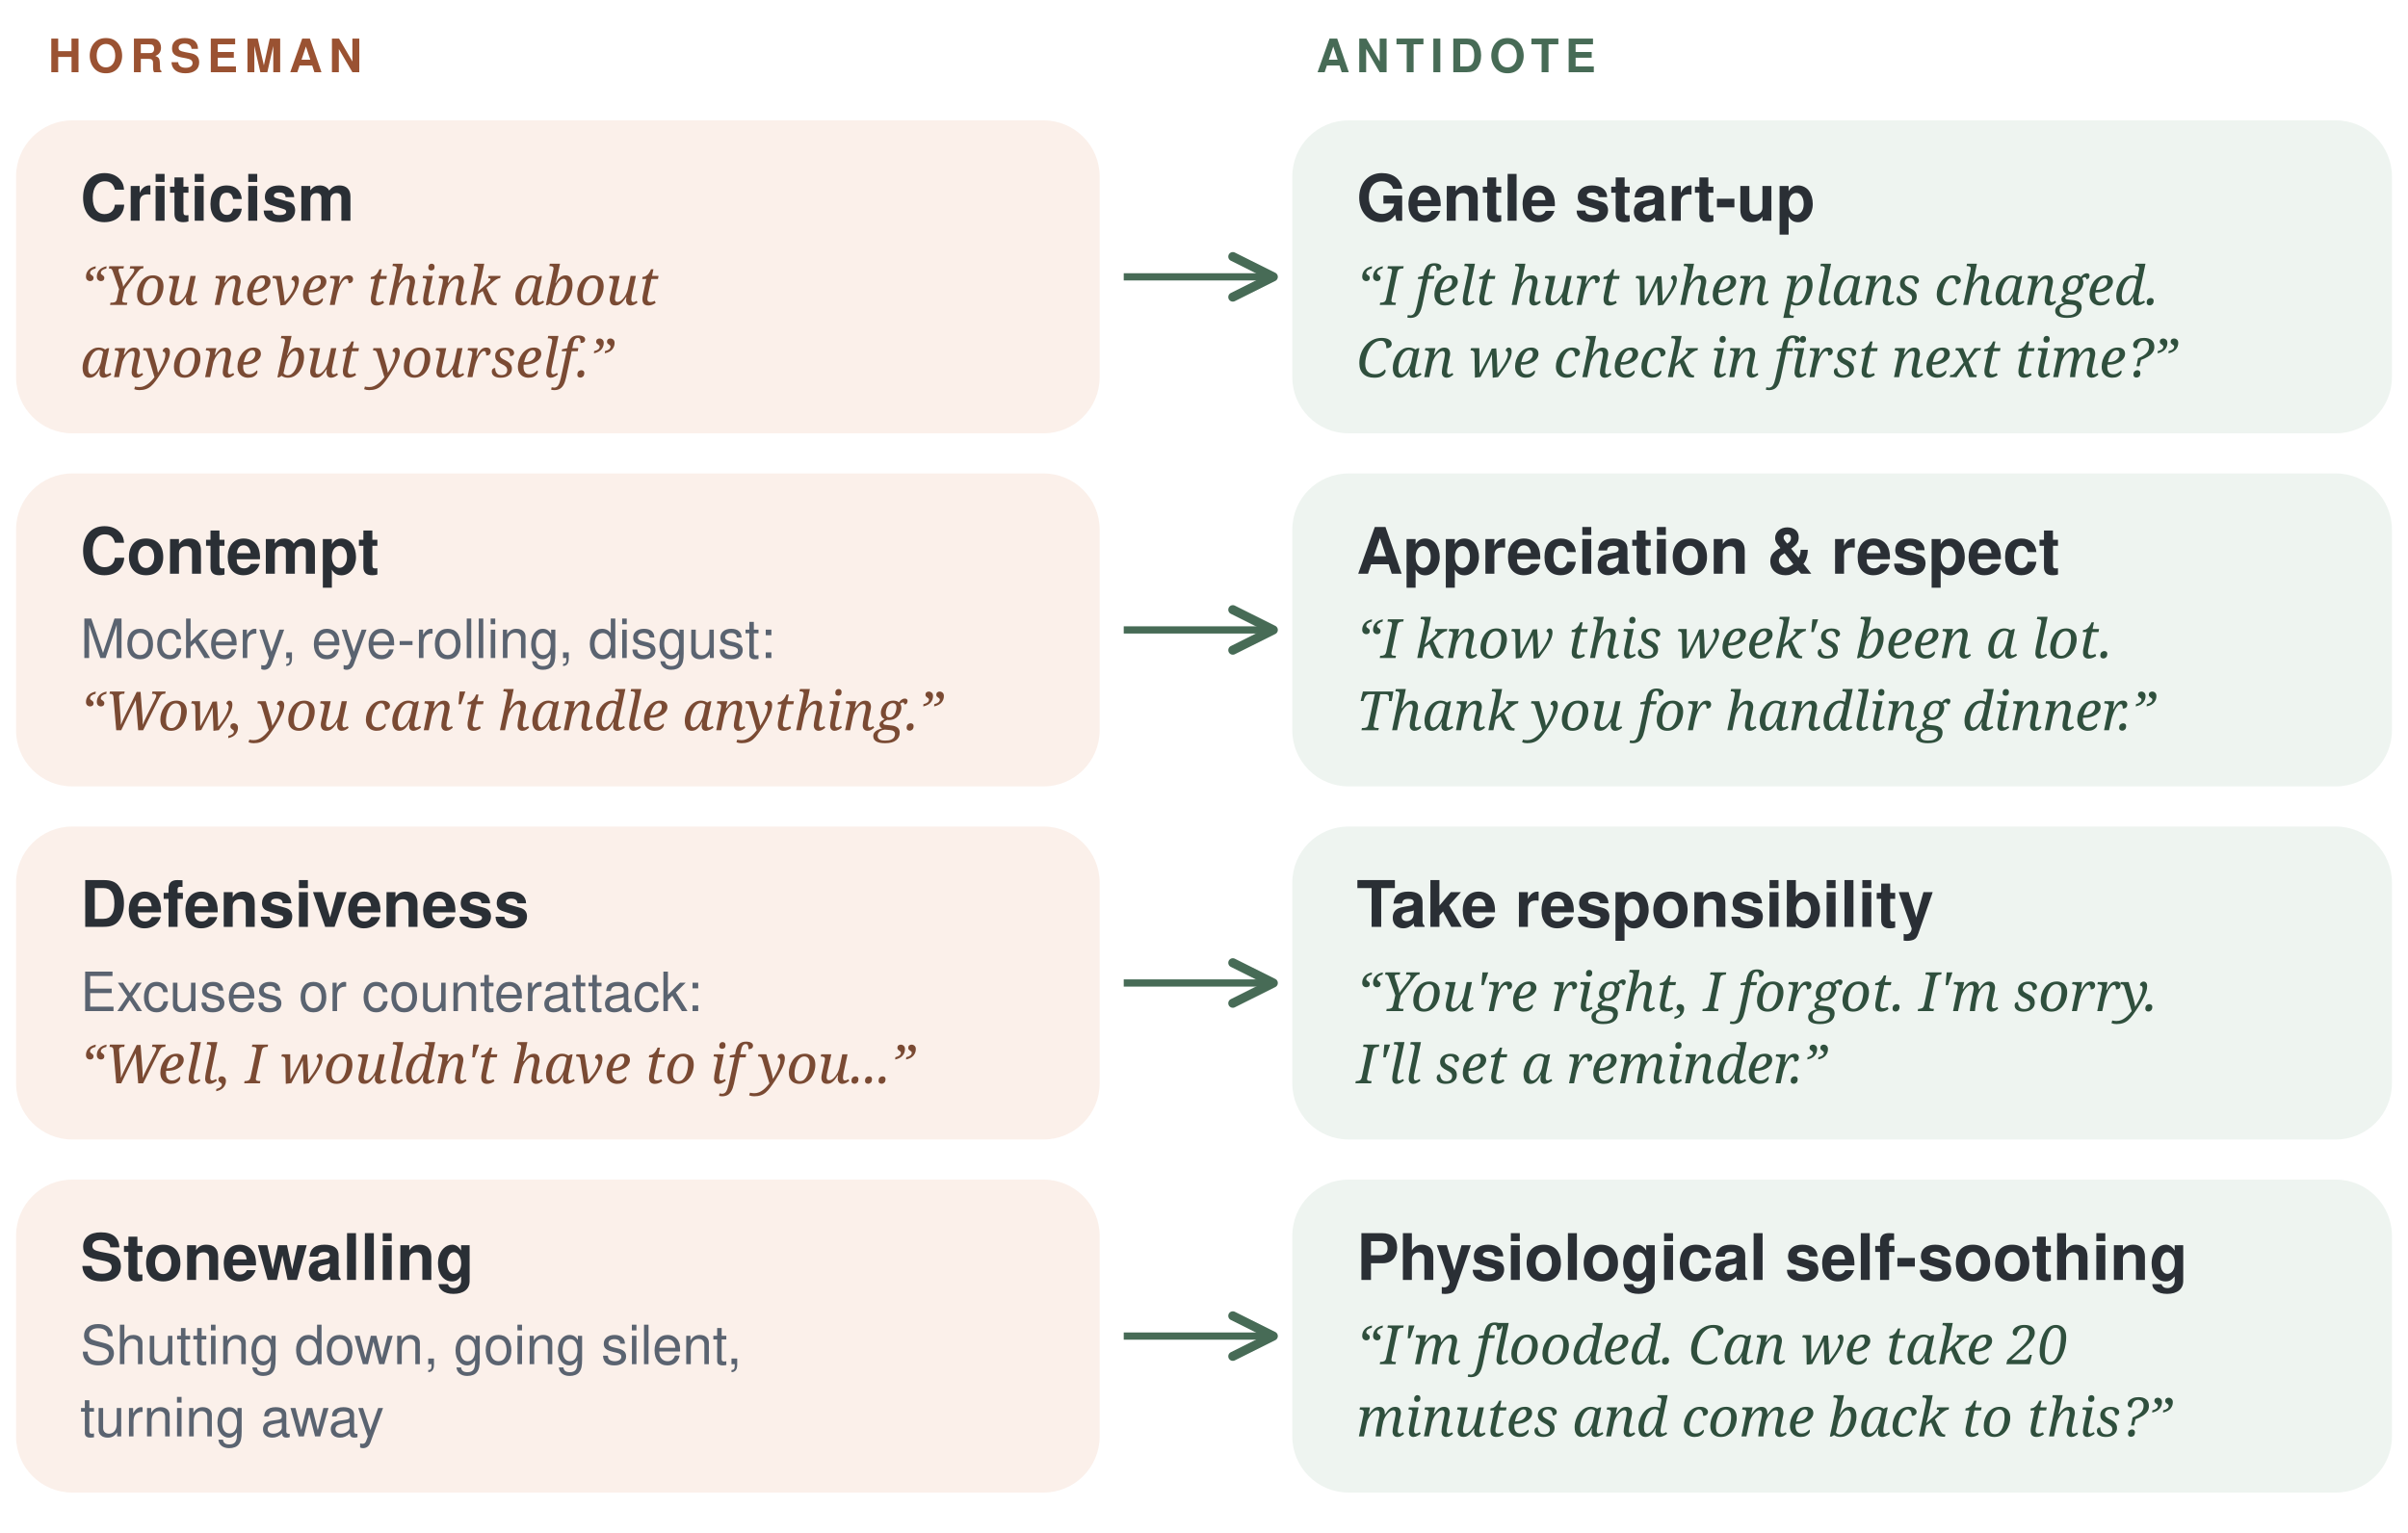
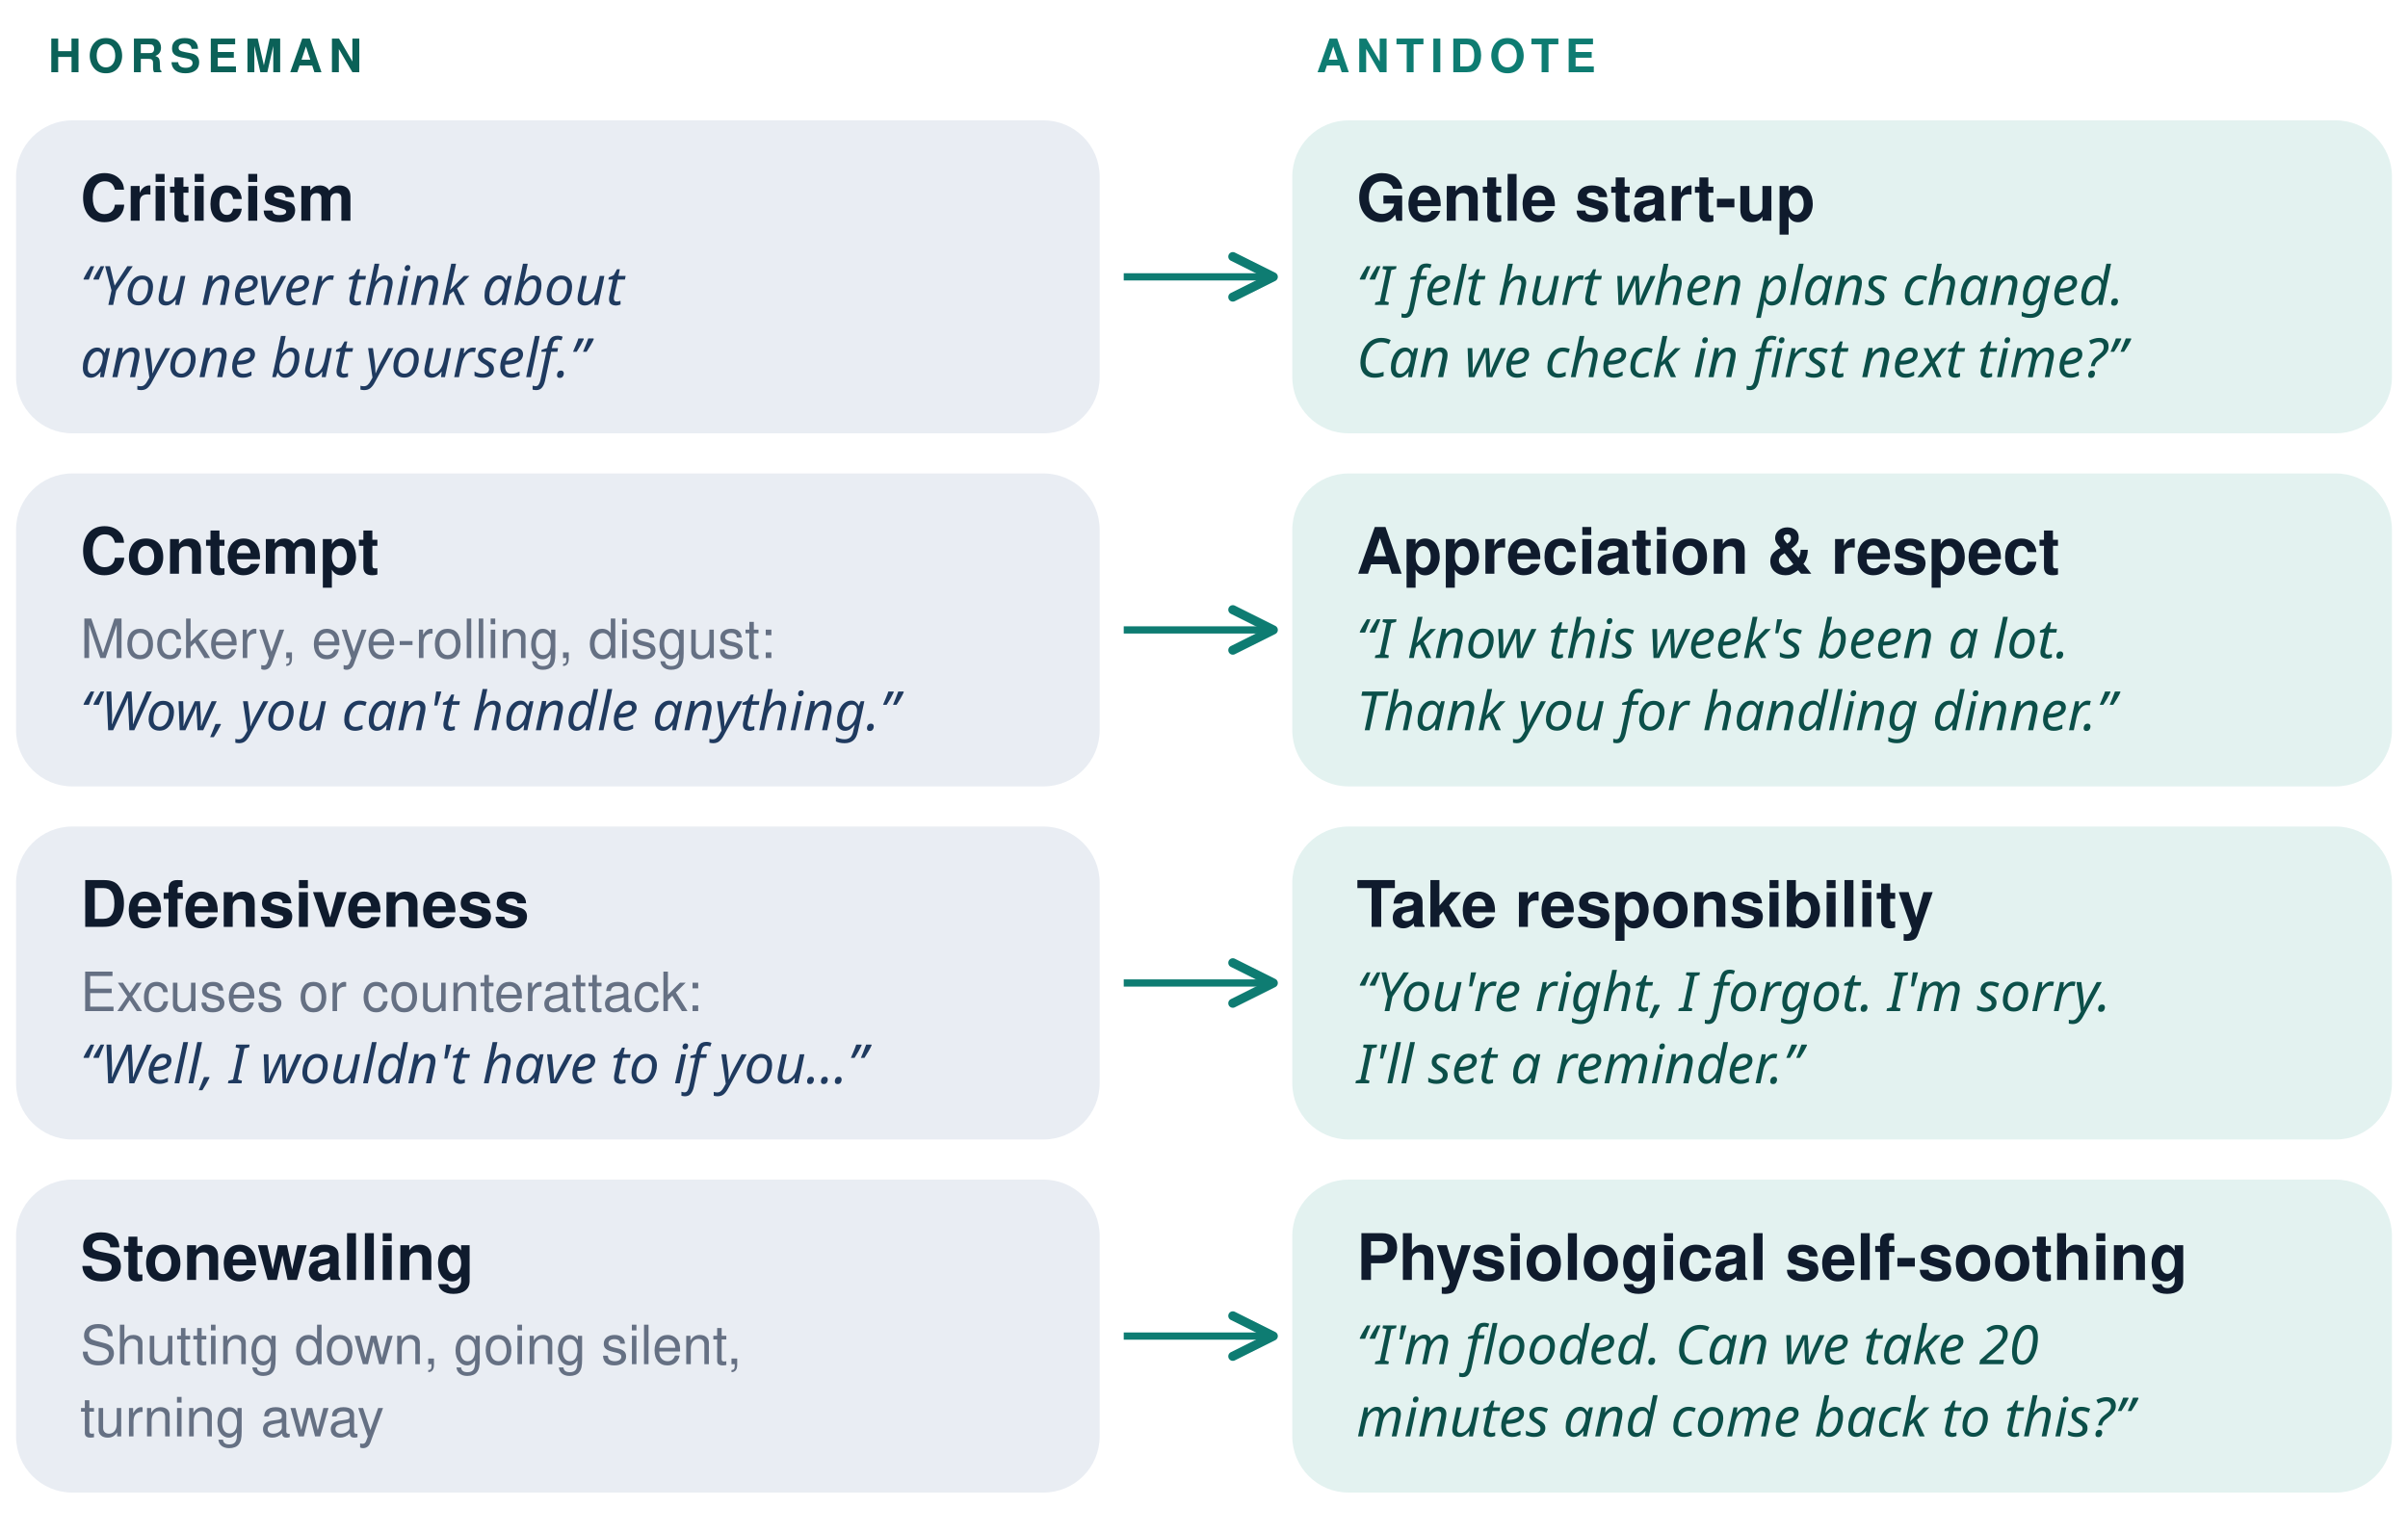
<svg xmlns="http://www.w3.org/2000/svg" viewBox="0 0 600 382" width="600" height="382" id="dg-4h">
  <style>
-     #dg-4h text { font-family: "DM Sans", Helvetica, Arial, sans-serif; fill: #2A2F35; }
+     #dg-4h text { font-family: "DM Sans", Helvetica, Arial, sans-serif; fill: #0F1B2D; }
    #dg-4h .lab { font-size: 11.5px; font-weight: 600; letter-spacing: 1.6px; }
    #dg-4h .h { font-size: 16px; font-weight: 600; }
-     #dg-4h .e { font-size: 13.5px; fill: #5A6370; }
-     #dg-4h .q { font-family: Lora, Georgia, serif; font-style: italic; font-size: 13.5px; }
+     #dg-4h .e { font-size: 13.5px; fill: #657083; }
+     #dg-4h .q { font-family: Bricolage Grotesque, DM Sans, sans-serif; font-style: italic; font-size: 13.5px; }
  </style>
  <defs>
    <marker id="dg4-a" viewBox="0 0 10 10" refX="8" refY="5" markerWidth="7" markerHeight="7" orient="auto-start-reverse">
-       <path d="M1 1L9 5L1 9" fill="none" stroke="#476B56" stroke-width="1.8" stroke-linecap="round" stroke-linejoin="round" />
+       <path d="M1 1L9 5L1 9" fill="none" stroke="#0E7C72" stroke-width="1.8" stroke-linecap="round" stroke-linejoin="round" />
    </marker>
  </defs>
-   <text x="12" y="18" class="lab" style="fill:#9A5232">HORSEMAN</text>
-   <text x="328" y="18" class="lab" style="fill:#476B56">ANTIDOTE</text>
-   <rect x="4" y="30" width="270" height="78" rx="14" fill="#FBF0EA" />
+   <text x="12" y="18" class="lab" style="fill:#0B6158">HORSEMAN</text>
+   <text x="328" y="18" class="lab" style="fill:#0E7C72">ANTIDOTE</text>
+   <rect x="4" y="30" width="270" height="78" rx="14" fill="#E9EDF3" />
  <text x="20" y="55" class="h">Criticism</text>
-   <text x="20" y="76" class="q" style="fill:#7A4A33">“You never think about</text>
-   <text x="20" y="94" class="q" style="fill:#7A4A33">anyone but yourself.”</text>
-   <path d="M280 69H316" stroke="#476B56" stroke-width="1.8" fill="none" marker-end="url(#dg4-a)" />
-   <rect x="322" y="30" width="274" height="78" rx="14" fill="#EEF4F0" />
+   <text x="20" y="76" class="q" style="fill:#1F3A5F">“You never think about</text>
+   <text x="20" y="94" class="q" style="fill:#1F3A5F">anyone but yourself.”</text>
+   <path d="M280 69H316" stroke="#0E7C72" stroke-width="1.8" fill="none" marker-end="url(#dg4-a)" />
+   <rect x="322" y="30" width="274" height="78" rx="14" fill="#E3F2F0" />
  <text x="338" y="55" class="h">Gentle start-up</text>
-   <text x="338" y="76" class="q" style="fill:#2F4F3D">“I felt hurt when plans changed.</text>
-   <text x="338" y="94" class="q" style="fill:#2F4F3D">Can we check in first next time?”</text>
-   <rect x="4" y="118" width="270" height="78" rx="14" fill="#FBF0EA" />
+   <text x="338" y="76" class="q" style="fill:#0B4F49">“I felt hurt when plans changed.</text>
+   <text x="338" y="94" class="q" style="fill:#0B4F49">Can we check in first next time?”</text>
+   <rect x="4" y="118" width="270" height="78" rx="14" fill="#E9EDF3" />
  <text x="20" y="143" class="h">Contempt</text>
  <text x="20" y="164" class="e">Mockery, eye-rolling, disgust:</text>
-   <text x="20" y="182" class="q" style="fill:#7A4A33">“Wow, you can't handle anything.”</text>
-   <path d="M280 157H316" stroke="#476B56" stroke-width="1.8" fill="none" marker-end="url(#dg4-a)" />
-   <rect x="322" y="118" width="274" height="78" rx="14" fill="#EEF4F0" />
+   <text x="20" y="182" class="q" style="fill:#1F3A5F">“Wow, you can't handle anything.”</text>
+   <path d="M280 157H316" stroke="#0E7C72" stroke-width="1.8" fill="none" marker-end="url(#dg4-a)" />
+   <rect x="322" y="118" width="274" height="78" rx="14" fill="#E3F2F0" />
  <text x="338" y="143" class="h">Appreciation &amp; respect</text>
-   <text x="338" y="164" class="q" style="fill:#2F4F3D">“I know this week's been a lot.</text>
-   <text x="338" y="182" class="q" style="fill:#2F4F3D">Thank you for handling dinner.”</text>
-   <rect x="4" y="206" width="270" height="78" rx="14" fill="#FBF0EA" />
+   <text x="338" y="164" class="q" style="fill:#0B4F49">“I know this week's been a lot.</text>
+   <text x="338" y="182" class="q" style="fill:#0B4F49">Thank you for handling dinner.”</text>
+   <rect x="4" y="206" width="270" height="78" rx="14" fill="#E9EDF3" />
  <text x="20" y="231" class="h">Defensiveness</text>
  <text x="20" y="252" class="e">Excuses or counterattack:</text>
-   <text x="20" y="270" class="q" style="fill:#7A4A33">“Well, I wouldn't have to if you...”</text>
-   <path d="M280 245H316" stroke="#476B56" stroke-width="1.8" fill="none" marker-end="url(#dg4-a)" />
-   <rect x="322" y="206" width="274" height="78" rx="14" fill="#EEF4F0" />
+   <text x="20" y="270" class="q" style="fill:#1F3A5F">“Well, I wouldn't have to if you...”</text>
+   <path d="M280 245H316" stroke="#0E7C72" stroke-width="1.8" fill="none" marker-end="url(#dg4-a)" />
+   <rect x="322" y="206" width="274" height="78" rx="14" fill="#E3F2F0" />
  <text x="338" y="231" class="h">Take responsibility</text>
-   <text x="338" y="252" class="q" style="fill:#2F4F3D">“You're right, I forgot. I'm sorry.</text>
-   <text x="338" y="270" class="q" style="fill:#2F4F3D">I'll set a reminder.”</text>
-   <rect x="4" y="294" width="270" height="78" rx="14" fill="#FBF0EA" />
+   <text x="338" y="252" class="q" style="fill:#0B4F49">“You're right, I forgot. I'm sorry.</text>
+   <text x="338" y="270" class="q" style="fill:#0B4F49">I'll set a reminder.”</text>
+   <rect x="4" y="294" width="270" height="78" rx="14" fill="#E9EDF3" />
  <text x="20" y="319" class="h">Stonewalling</text>
  <text x="20" y="340" class="e">Shutting down, going silent,</text>
  <text x="20" y="358" class="e">turning away</text>
-   <path d="M280 333H316" stroke="#476B56" stroke-width="1.8" fill="none" marker-end="url(#dg4-a)" />
-   <rect x="322" y="294" width="274" height="78" rx="14" fill="#EEF4F0" />
+   <path d="M280 333H316" stroke="#0E7C72" stroke-width="1.8" fill="none" marker-end="url(#dg4-a)" />
+   <rect x="322" y="294" width="274" height="78" rx="14" fill="#E3F2F0" />
  <text x="338" y="319" class="h">Physiological self-soothing</text>
-   <text x="338" y="340" class="q" style="fill:#2F4F3D">“I'm flooded. Can we take 20</text>
-   <text x="338" y="358" class="q" style="fill:#2F4F3D">minutes and come back to this?”</text>
+   <text x="338" y="340" class="q" style="fill:#0B4F49">“I'm flooded. Can we take 20</text>
+   <text x="338" y="358" class="q" style="fill:#0B4F49">minutes and come back to this?”</text>
</svg>
